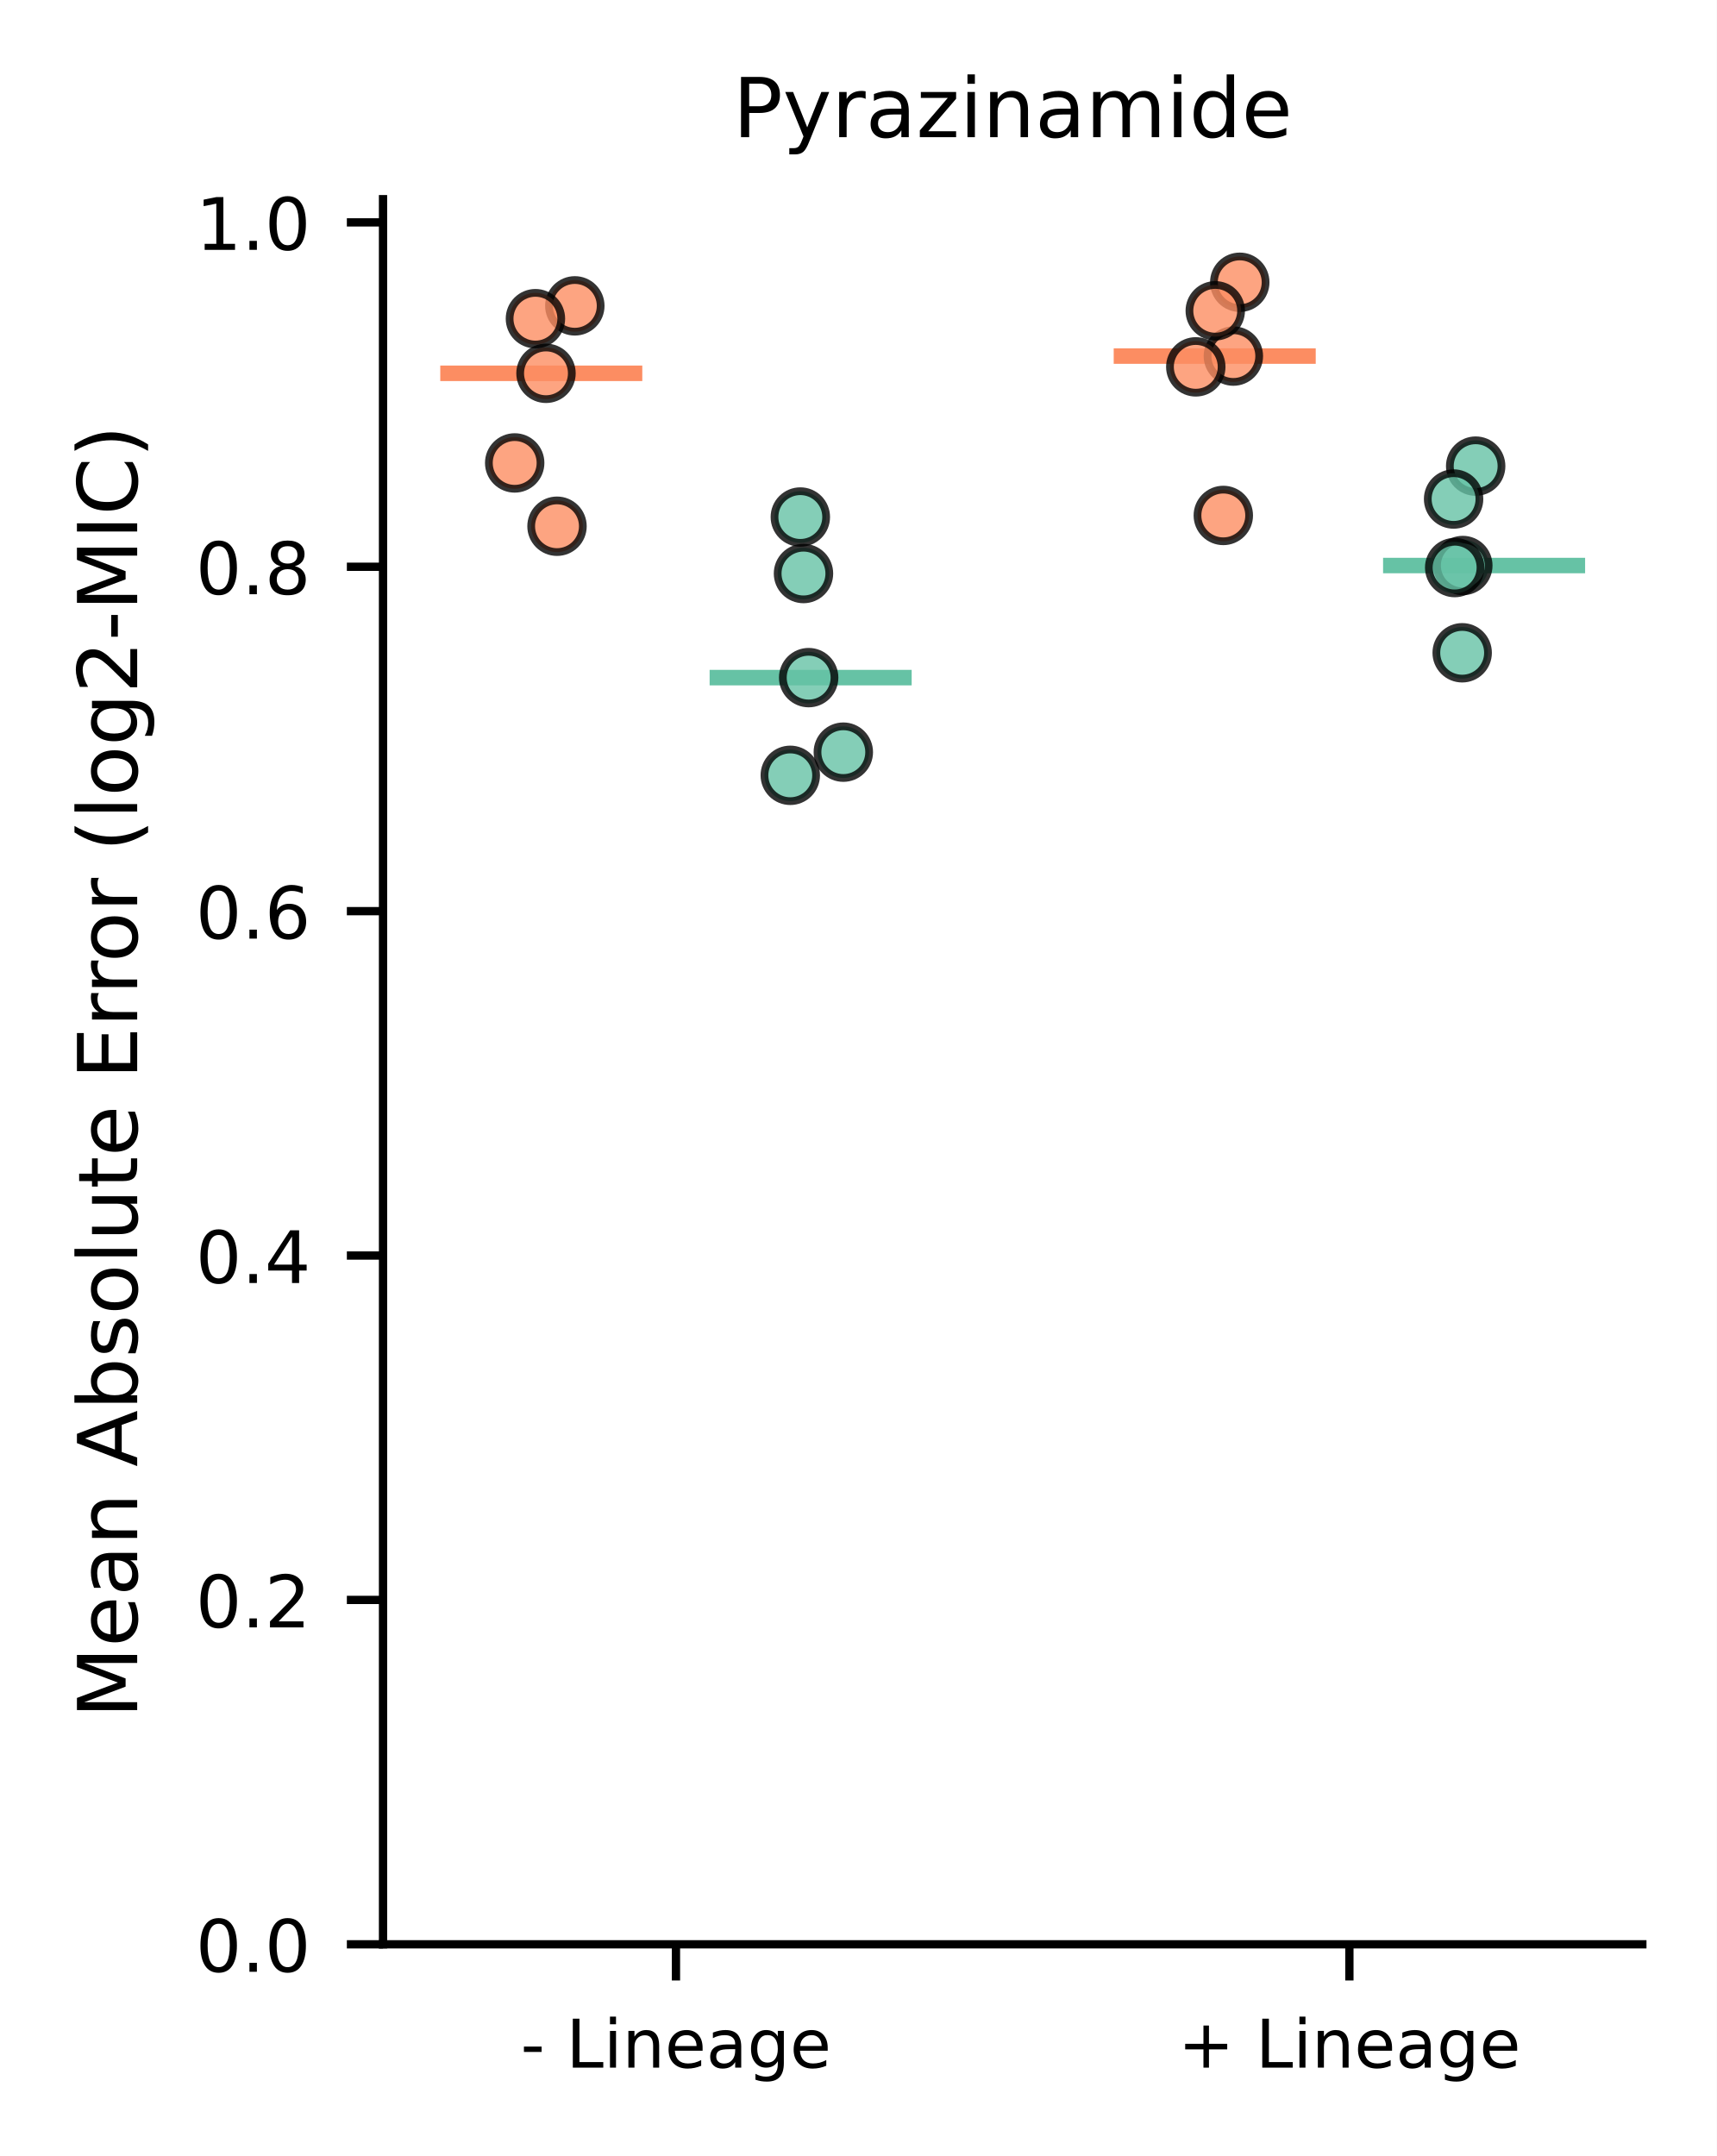
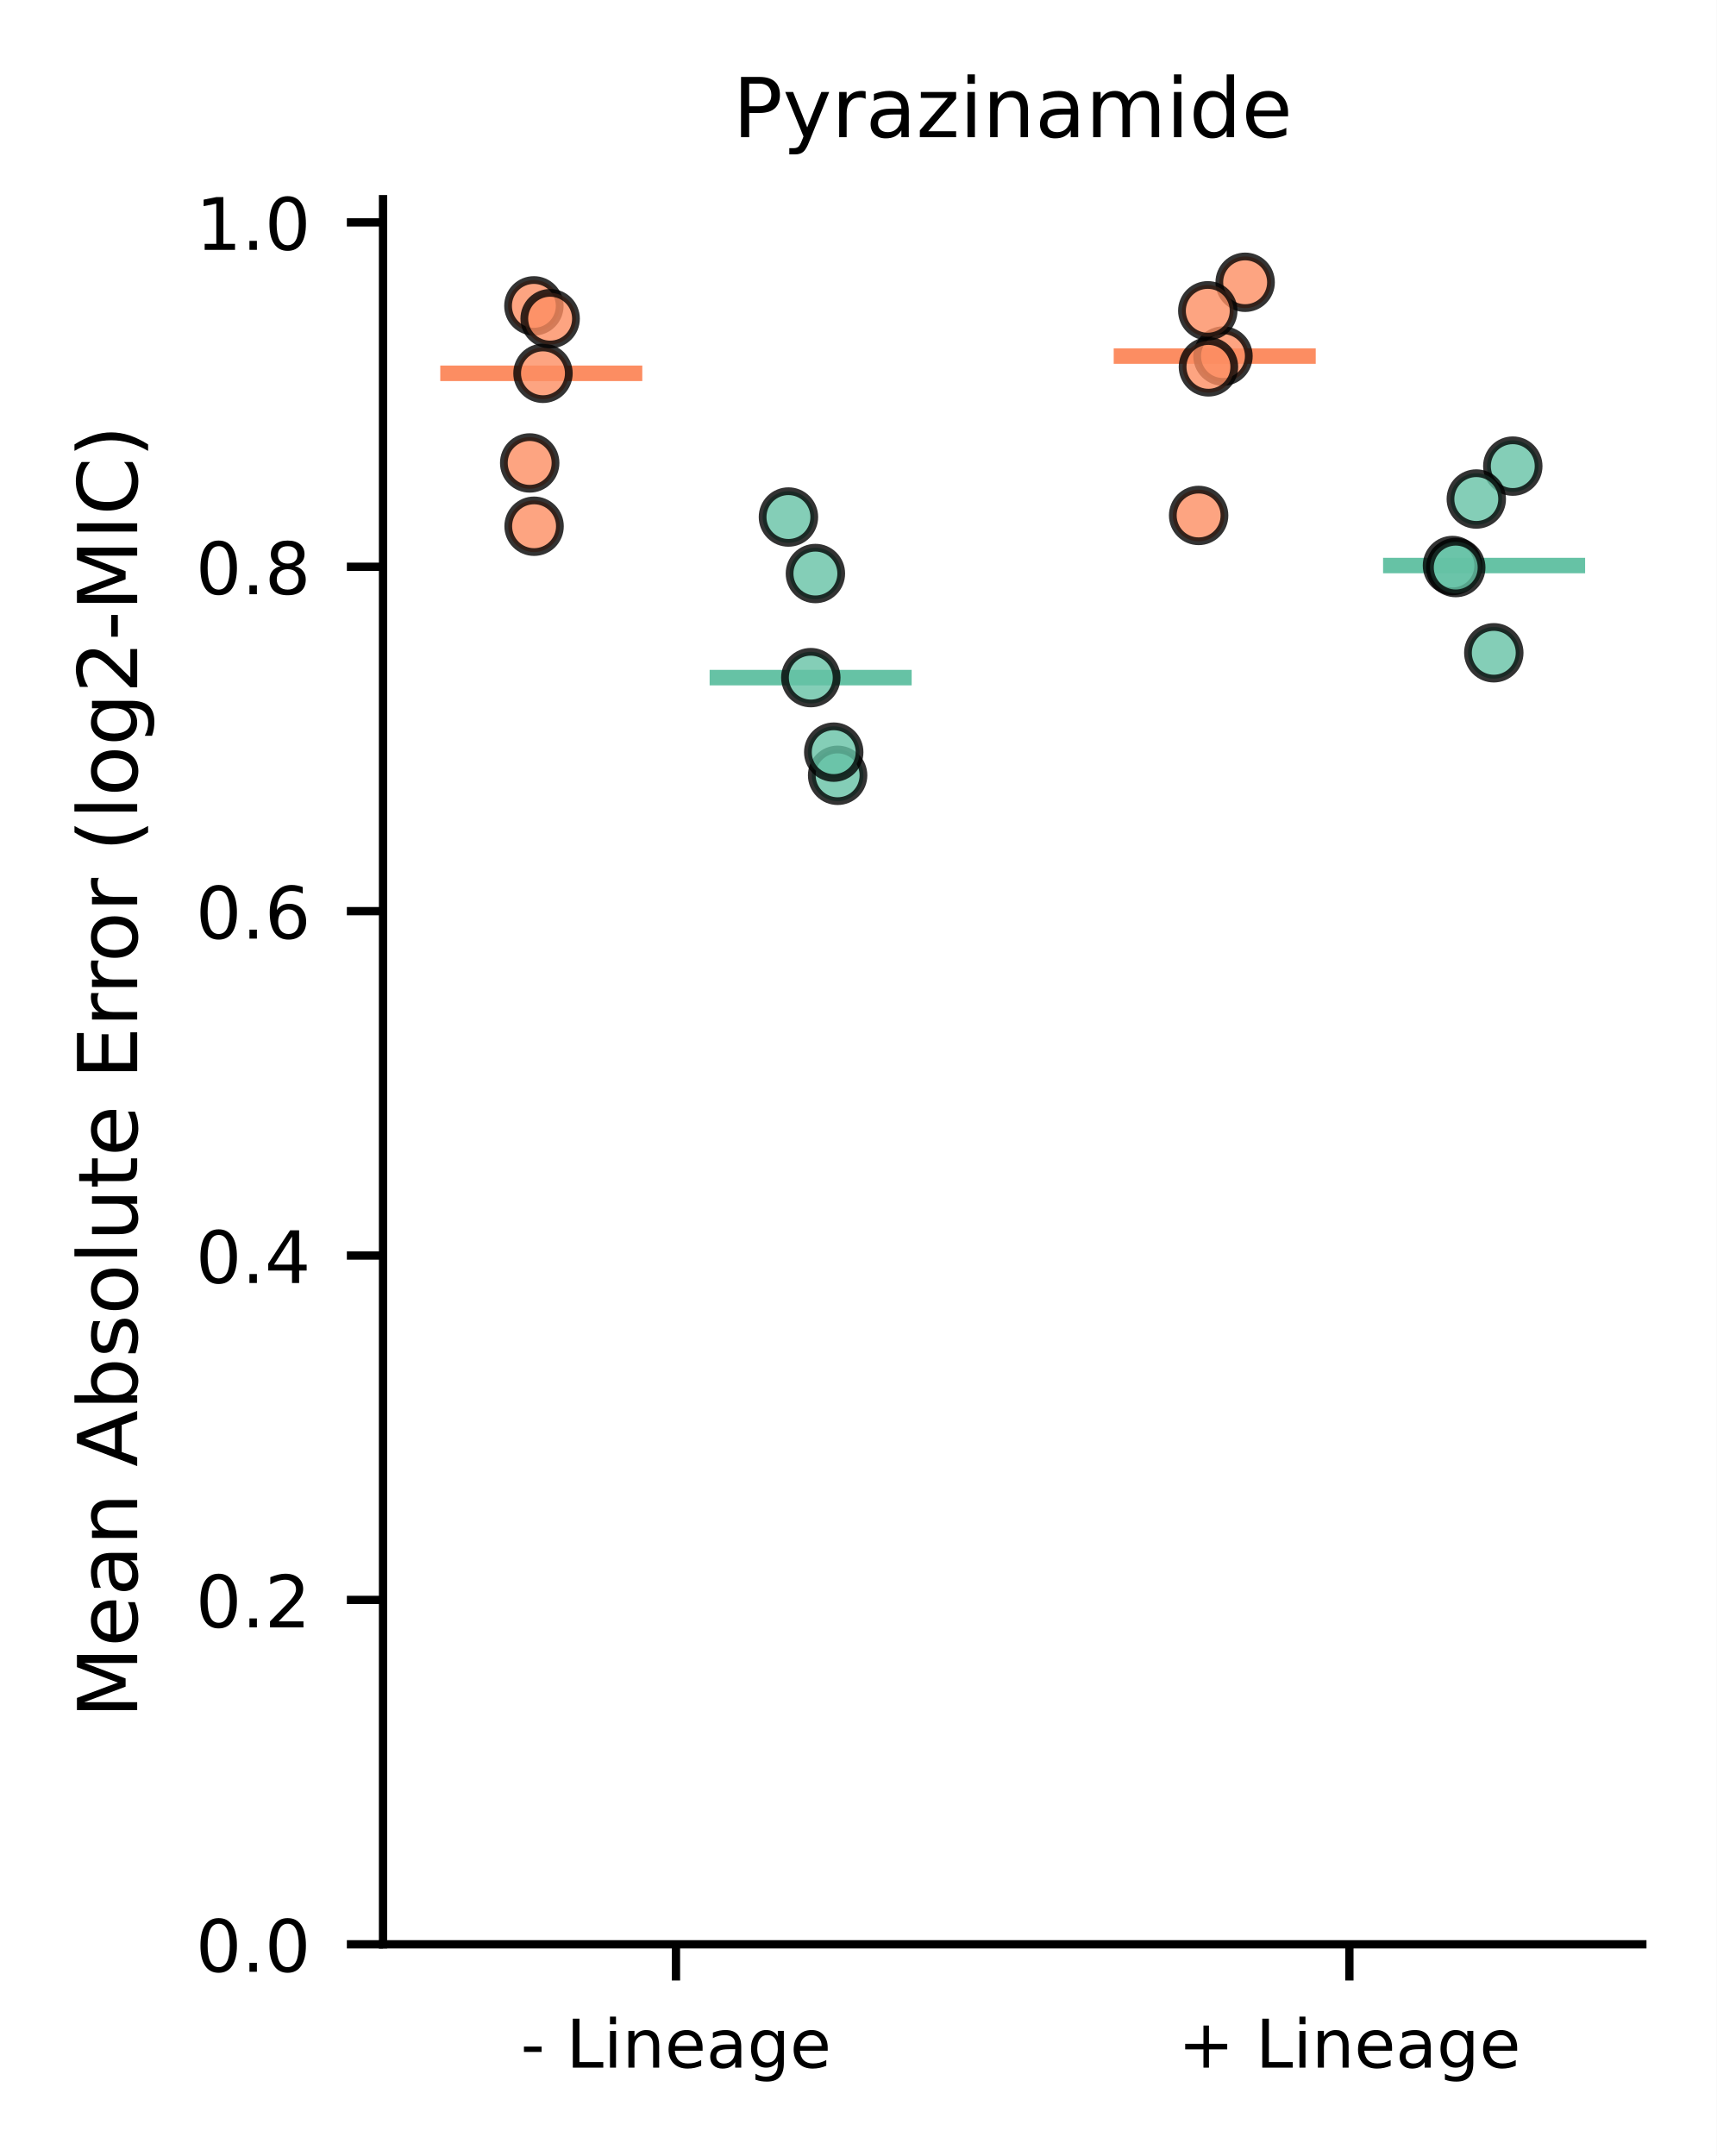
<svg xmlns="http://www.w3.org/2000/svg" xmlns:xlink="http://www.w3.org/1999/xlink" width="166.175pt" height="208.69pt" viewBox="0 0 166.175 208.69" version="1.1">
  <defs>
    <style type="text/css">*{stroke-linejoin: round; stroke-linecap: butt}</style>
  </defs>
  <g id="figure_1">
    <g id="patch_1">
      <path d="M 0 208.69  L 166.175 208.69  L 166.175 0  L 0 0  z " style="fill: #ffffff" />
    </g>
    <g id="axes_1">
      <g id="patch_2">
        <path d="M 37.075 188.199  L 158.975 188.199  L 158.975 19.279  L 37.075 19.279  z " style="fill: #ffffff" />
      </g>
      <g id="LineCollection_1">
-         <path d="M 42.616 36.135  L 62.172 36.135  " clip-path="url(#pa67c5520cb)" style="fill: none; stroke: #fc8d62; stroke-width: 1.5" />
+         <path d="M 42.616 36.135  L 62.172 36.135  " clip-path="url(#p8725108c30)" style="fill: none; stroke: #fc8d62; stroke-width: 1.5" />
      </g>
      <g id="LineCollection_2">
-         <path d="M 68.69 65.591  L 88.247 65.591  " clip-path="url(#pa67c5520cb)" style="fill: none; stroke: #66c2a5; stroke-width: 1.5" />
+         <path d="M 68.69 65.591  L 88.247 65.591  " clip-path="url(#p8725108c30)" style="fill: none; stroke: #66c2a5; stroke-width: 1.5" />
      </g>
      <g id="LineCollection_3">
-         <path d="M 107.803 34.467  L 127.359 34.467  " clip-path="url(#pa67c5520cb)" style="fill: none; stroke: #fc8d62; stroke-width: 1.5" />
+         <path d="M 107.803 34.467  L 127.359 34.467  " clip-path="url(#p8725108c30)" style="fill: none; stroke: #fc8d62; stroke-width: 1.5" />
      </g>
      <g id="LineCollection_4">
-         <path d="M 133.878 54.74  L 153.434 54.74  " clip-path="url(#pa67c5520cb)" style="fill: none; stroke: #66c2a5; stroke-width: 1.5" />
+         <path d="M 133.878 54.74  L 153.434 54.74  " clip-path="url(#p8725108c30)" style="fill: none; stroke: #66c2a5; stroke-width: 1.5" />
      </g>
      <g id="PathCollection_1">
        <defs>
-           <path id="C0_0_5d565f1bbf" d="M 0 2.5  C 0.663 2.5 1.299 2.237 1.768 1.768  C 2.237 1.299 2.5 0.663 2.5 -0  C 2.5 -0.663 2.237 -1.299 1.768 -1.768  C 1.299 -2.237 0.663 -2.5 0 -2.5  C -0.663 -2.5 -1.299 -2.237 -1.768 -1.768  C -2.237 -1.299 -2.5 -0.663 -2.5 0  C -2.5 0.663 -2.237 1.299 -1.768 1.768  C -1.299 2.237 -0.663 2.5 0 2.5  z " />
+           <path id="C0_0_4974989563" d="M 0 2.5  C 0.663 2.5 1.299 2.237 1.768 1.768  C 2.237 1.299 2.5 0.663 2.5 -0  C 2.5 -0.663 2.237 -1.299 1.768 -1.768  C 1.299 -2.237 0.663 -2.5 0 -2.5  C -0.663 -2.5 -1.299 -2.237 -1.768 -1.768  C -2.237 -1.299 -2.5 -0.663 -2.5 0  C -2.5 0.663 -2.237 1.299 -1.768 1.768  C -1.299 2.237 -0.663 2.5 0 2.5  z " />
        </defs>
-         <g clip-path="url(#pa67c5520cb)">
-           <use xlink:href="#C0_0_5d565f1bbf" x="55.642" y="29.606" style="fill: #fc8d62; fill-opacity: 0.8; stroke: #000000; stroke-opacity: 0.8; stroke-width: 0.75" />
-         </g>
-         <g clip-path="url(#pa67c5520cb)">
-           <use xlink:href="#C0_0_5d565f1bbf" x="52.851" y="36.135" style="fill: #fc8d62; fill-opacity: 0.8; stroke: #000000; stroke-opacity: 0.8; stroke-width: 0.75" />
-         </g>
-         <g clip-path="url(#pa67c5520cb)">
-           <use xlink:href="#C0_0_5d565f1bbf" x="53.917" y="50.937" style="fill: #fc8d62; fill-opacity: 0.8; stroke: #000000; stroke-opacity: 0.8; stroke-width: 0.75" />
-         </g>
-         <g clip-path="url(#pa67c5520cb)">
-           <use xlink:href="#C0_0_5d565f1bbf" x="49.821" y="44.81" style="fill: #fc8d62; fill-opacity: 0.8; stroke: #000000; stroke-opacity: 0.8; stroke-width: 0.75" />
-         </g>
-         <g clip-path="url(#pa67c5520cb)">
-           <use xlink:href="#C0_0_5d565f1bbf" x="51.828" y="30.847" style="fill: #fc8d62; fill-opacity: 0.8; stroke: #000000; stroke-opacity: 0.8; stroke-width: 0.75" />
+         <g clip-path="url(#p8725108c30)">
+           <use xlink:href="#C0_0_4974989563" x="51.679" y="29.606" style="fill: #fc8d62; fill-opacity: 0.8; stroke: #000000; stroke-opacity: 0.8; stroke-width: 0.75" />
+         </g>
+         <g clip-path="url(#p8725108c30)">
+           <use xlink:href="#C0_0_4974989563" x="52.56" y="36.135" style="fill: #fc8d62; fill-opacity: 0.8; stroke: #000000; stroke-opacity: 0.8; stroke-width: 0.75" />
+         </g>
+         <g clip-path="url(#p8725108c30)">
+           <use xlink:href="#C0_0_4974989563" x="51.698" y="50.937" style="fill: #fc8d62; fill-opacity: 0.8; stroke: #000000; stroke-opacity: 0.8; stroke-width: 0.75" />
+         </g>
+         <g clip-path="url(#p8725108c30)">
+           <use xlink:href="#C0_0_4974989563" x="51.273" y="44.81" style="fill: #fc8d62; fill-opacity: 0.8; stroke: #000000; stroke-opacity: 0.8; stroke-width: 0.75" />
+         </g>
+         <g clip-path="url(#p8725108c30)">
+           <use xlink:href="#C0_0_4974989563" x="53.252" y="30.847" style="fill: #fc8d62; fill-opacity: 0.8; stroke: #000000; stroke-opacity: 0.8; stroke-width: 0.75" />
        </g>
      </g>
      <g id="PathCollection_2">
        <defs>
-           <path id="C1_0_e144a9b8c8" d="M 0 2.5  C 0.663 2.5 1.299 2.237 1.768 1.768  C 2.237 1.299 2.5 0.663 2.5 -0  C 2.5 -0.663 2.237 -1.299 1.768 -1.768  C 1.299 -2.237 0.663 -2.5 0 -2.5  C -0.663 -2.5 -1.299 -2.237 -1.768 -1.768  C -2.237 -1.299 -2.5 -0.663 -2.5 0  C -2.5 0.663 -2.237 1.299 -1.768 1.768  C -1.299 2.237 -0.663 2.5 0 2.5  z " />
+           <path id="C1_0_3d435b2d14" d="M 0 2.5  C 0.663 2.5 1.299 2.237 1.768 1.768  C 2.237 1.299 2.5 0.663 2.5 -0  C 2.5 -0.663 2.237 -1.299 1.768 -1.768  C 1.299 -2.237 0.663 -2.5 0 -2.5  C -0.663 -2.5 -1.299 -2.237 -1.768 -1.768  C -2.237 -1.299 -2.5 -0.663 -2.5 0  C -2.5 0.663 -2.237 1.299 -1.768 1.768  C -1.299 2.237 -0.663 2.5 0 2.5  z " />
        </defs>
-         <g clip-path="url(#pa67c5520cb)">
-           <use xlink:href="#C1_0_e144a9b8c8" x="78.276" y="65.591" style="fill: #66c2a5; fill-opacity: 0.8; stroke: #000000; stroke-opacity: 0.8; stroke-width: 0.75" />
-         </g>
-         <g clip-path="url(#pa67c5520cb)">
-           <use xlink:href="#C1_0_e144a9b8c8" x="77.775" y="55.515" style="fill: #66c2a5; fill-opacity: 0.8; stroke: #000000; stroke-opacity: 0.8; stroke-width: 0.75" />
-         </g>
-         <g clip-path="url(#pa67c5520cb)">
-           <use xlink:href="#C1_0_e144a9b8c8" x="77.47" y="50.046" style="fill: #66c2a5; fill-opacity: 0.8; stroke: #000000; stroke-opacity: 0.8; stroke-width: 0.75" />
-         </g>
-         <g clip-path="url(#pa67c5520cb)">
-           <use xlink:href="#C1_0_e144a9b8c8" x="76.497" y="75.047" style="fill: #66c2a5; fill-opacity: 0.8; stroke: #000000; stroke-opacity: 0.8; stroke-width: 0.75" />
-         </g>
-         <g clip-path="url(#pa67c5520cb)">
-           <use xlink:href="#C1_0_e144a9b8c8" x="81.631" y="72.805" style="fill: #66c2a5; fill-opacity: 0.8; stroke: #000000; stroke-opacity: 0.8; stroke-width: 0.75" />
+         <g clip-path="url(#p8725108c30)">
+           <use xlink:href="#C1_0_3d435b2d14" x="78.484" y="65.591" style="fill: #66c2a5; fill-opacity: 0.8; stroke: #000000; stroke-opacity: 0.8; stroke-width: 0.75" />
+         </g>
+         <g clip-path="url(#p8725108c30)">
+           <use xlink:href="#C1_0_3d435b2d14" x="78.929" y="55.515" style="fill: #66c2a5; fill-opacity: 0.8; stroke: #000000; stroke-opacity: 0.8; stroke-width: 0.75" />
+         </g>
+         <g clip-path="url(#p8725108c30)">
+           <use xlink:href="#C1_0_3d435b2d14" x="76.319" y="50.046" style="fill: #66c2a5; fill-opacity: 0.8; stroke: #000000; stroke-opacity: 0.8; stroke-width: 0.75" />
+         </g>
+         <g clip-path="url(#p8725108c30)">
+           <use xlink:href="#C1_0_3d435b2d14" x="81.08" y="75.047" style="fill: #66c2a5; fill-opacity: 0.8; stroke: #000000; stroke-opacity: 0.8; stroke-width: 0.75" />
+         </g>
+         <g clip-path="url(#p8725108c30)">
+           <use xlink:href="#C1_0_3d435b2d14" x="80.703" y="72.805" style="fill: #66c2a5; fill-opacity: 0.8; stroke: #000000; stroke-opacity: 0.8; stroke-width: 0.75" />
        </g>
      </g>
      <g id="PathCollection_3">
        <defs>
-           <path id="C2_0_a495aa34f2" d="M 0 2.5  C 0.663 2.5 1.299 2.237 1.768 1.768  C 2.237 1.299 2.5 0.663 2.5 -0  C 2.5 -0.663 2.237 -1.299 1.768 -1.768  C 1.299 -2.237 0.663 -2.5 0 -2.5  C -0.663 -2.5 -1.299 -2.237 -1.768 -1.768  C -2.237 -1.299 -2.5 -0.663 -2.5 0  C -2.5 0.663 -2.237 1.299 -1.768 1.768  C -1.299 2.237 -0.663 2.5 0 2.5  z " />
+           <path id="C2_0_0cd2fab6e6" d="M 0 2.5  C 0.663 2.5 1.299 2.237 1.768 1.768  C 2.237 1.299 2.5 0.663 2.5 -0  C 2.5 -0.663 2.237 -1.299 1.768 -1.768  C 1.299 -2.237 0.663 -2.5 0 -2.5  C -0.663 -2.5 -1.299 -2.237 -1.768 -1.768  C -2.237 -1.299 -2.5 -0.663 -2.5 0  C -2.5 0.663 -2.237 1.299 -1.768 1.768  C -1.299 2.237 -0.663 2.5 0 2.5  z " />
        </defs>
-         <g clip-path="url(#pa67c5520cb)">
-           <use xlink:href="#C2_0_a495aa34f2" x="120.006" y="27.323" style="fill: #fc8d62; fill-opacity: 0.8; stroke: #000000; stroke-opacity: 0.8; stroke-width: 0.75" />
-         </g>
-         <g clip-path="url(#pa67c5520cb)">
-           <use xlink:href="#C2_0_a495aa34f2" x="119.387" y="34.467" style="fill: #fc8d62; fill-opacity: 0.8; stroke: #000000; stroke-opacity: 0.8; stroke-width: 0.75" />
-         </g>
-         <g clip-path="url(#pa67c5520cb)">
-           <use xlink:href="#C2_0_a495aa34f2" x="118.413" y="49.893" style="fill: #fc8d62; fill-opacity: 0.8; stroke: #000000; stroke-opacity: 0.8; stroke-width: 0.75" />
-         </g>
-         <g clip-path="url(#pa67c5520cb)">
-           <use xlink:href="#C2_0_a495aa34f2" x="115.749" y="35.51" style="fill: #fc8d62; fill-opacity: 0.8; stroke: #000000; stroke-opacity: 0.8; stroke-width: 0.75" />
-         </g>
-         <g clip-path="url(#pa67c5520cb)">
-           <use xlink:href="#C2_0_a495aa34f2" x="117.634" y="30.083" style="fill: #fc8d62; fill-opacity: 0.8; stroke: #000000; stroke-opacity: 0.8; stroke-width: 0.75" />
+         <g clip-path="url(#p8725108c30)">
+           <use xlink:href="#C2_0_0cd2fab6e6" x="120.527" y="27.323" style="fill: #fc8d62; fill-opacity: 0.8; stroke: #000000; stroke-opacity: 0.8; stroke-width: 0.75" />
+         </g>
+         <g clip-path="url(#p8725108c30)">
+           <use xlink:href="#C2_0_0cd2fab6e6" x="118.382" y="34.467" style="fill: #fc8d62; fill-opacity: 0.8; stroke: #000000; stroke-opacity: 0.8; stroke-width: 0.75" />
+         </g>
+         <g clip-path="url(#p8725108c30)">
+           <use xlink:href="#C2_0_0cd2fab6e6" x="116.024" y="49.893" style="fill: #fc8d62; fill-opacity: 0.8; stroke: #000000; stroke-opacity: 0.8; stroke-width: 0.75" />
+         </g>
+         <g clip-path="url(#p8725108c30)">
+           <use xlink:href="#C2_0_0cd2fab6e6" x="116.973" y="35.51" style="fill: #fc8d62; fill-opacity: 0.8; stroke: #000000; stroke-opacity: 0.8; stroke-width: 0.75" />
+         </g>
+         <g clip-path="url(#p8725108c30)">
+           <use xlink:href="#C2_0_0cd2fab6e6" x="116.91" y="30.083" style="fill: #fc8d62; fill-opacity: 0.8; stroke: #000000; stroke-opacity: 0.8; stroke-width: 0.75" />
        </g>
      </g>
      <g id="PathCollection_4">
        <defs>
-           <path id="C3_0_0b7f0e4b4e" d="M 0 2.5  C 0.663 2.5 1.299 2.237 1.768 1.768  C 2.237 1.299 2.5 0.663 2.5 -0  C 2.5 -0.663 2.237 -1.299 1.768 -1.768  C 1.299 -2.237 0.663 -2.5 0 -2.5  C -0.663 -2.5 -1.299 -2.237 -1.768 -1.768  C -2.237 -1.299 -2.5 -0.663 -2.5 0  C -2.5 0.663 -2.237 1.299 -1.768 1.768  C -1.299 2.237 -0.663 2.5 0 2.5  z " />
+           <path id="C3_0_17f9fd7397" d="M 0 2.5  C 0.663 2.5 1.299 2.237 1.768 1.768  C 2.237 1.299 2.5 0.663 2.5 -0  C 2.5 -0.663 2.237 -1.299 1.768 -1.768  C 1.299 -2.237 0.663 -2.5 0 -2.5  C -0.663 -2.5 -1.299 -2.237 -1.768 -1.768  C -2.237 -1.299 -2.5 -0.663 -2.5 0  C -2.5 0.663 -2.237 1.299 -1.768 1.768  C -1.299 2.237 -0.663 2.5 0 2.5  z " />
        </defs>
-         <g clip-path="url(#pa67c5520cb)">
-           <use xlink:href="#C3_0_0b7f0e4b4e" x="141.535" y="63.186" style="fill: #66c2a5; fill-opacity: 0.8; stroke: #000000; stroke-opacity: 0.8; stroke-width: 0.75" />
-         </g>
-         <g clip-path="url(#pa67c5520cb)">
-           <use xlink:href="#C3_0_0b7f0e4b4e" x="141.597" y="54.74" style="fill: #66c2a5; fill-opacity: 0.8; stroke: #000000; stroke-opacity: 0.8; stroke-width: 0.75" />
-         </g>
-         <g clip-path="url(#pa67c5520cb)">
-           <use xlink:href="#C3_0_0b7f0e4b4e" x="142.841" y="45.119" style="fill: #66c2a5; fill-opacity: 0.8; stroke: #000000; stroke-opacity: 0.8; stroke-width: 0.75" />
-         </g>
-         <g clip-path="url(#pa67c5520cb)">
-           <use xlink:href="#C3_0_0b7f0e4b4e" x="140.704" y="48.303" style="fill: #66c2a5; fill-opacity: 0.8; stroke: #000000; stroke-opacity: 0.8; stroke-width: 0.75" />
-         </g>
-         <g clip-path="url(#pa67c5520cb)">
-           <use xlink:href="#C3_0_0b7f0e4b4e" x="140.809" y="54.937" style="fill: #66c2a5; fill-opacity: 0.8; stroke: #000000; stroke-opacity: 0.8; stroke-width: 0.75" />
+         <g clip-path="url(#p8725108c30)">
+           <use xlink:href="#C3_0_17f9fd7397" x="144.595" y="63.186" style="fill: #66c2a5; fill-opacity: 0.8; stroke: #000000; stroke-opacity: 0.8; stroke-width: 0.75" />
+         </g>
+         <g clip-path="url(#p8725108c30)">
+           <use xlink:href="#C3_0_17f9fd7397" x="140.594" y="54.74" style="fill: #66c2a5; fill-opacity: 0.8; stroke: #000000; stroke-opacity: 0.8; stroke-width: 0.75" />
+         </g>
+         <g clip-path="url(#p8725108c30)">
+           <use xlink:href="#C3_0_17f9fd7397" x="146.434" y="45.119" style="fill: #66c2a5; fill-opacity: 0.8; stroke: #000000; stroke-opacity: 0.8; stroke-width: 0.75" />
+         </g>
+         <g clip-path="url(#p8725108c30)">
+           <use xlink:href="#C3_0_17f9fd7397" x="142.901" y="48.303" style="fill: #66c2a5; fill-opacity: 0.8; stroke: #000000; stroke-opacity: 0.8; stroke-width: 0.75" />
+         </g>
+         <g clip-path="url(#p8725108c30)">
+           <use xlink:href="#C3_0_17f9fd7397" x="140.912" y="54.937" style="fill: #66c2a5; fill-opacity: 0.8; stroke: #000000; stroke-opacity: 0.8; stroke-width: 0.75" />
        </g>
      </g>
      <g id="line2d_1" />
      <g id="line2d_2" />
      <g id="matplotlib.axis_1">
        <g id="xtick_1">
          <g id="line2d_3">
            <defs>
-               <path id="m9745629356" d="M 0 0  L 0 3.5  " style="stroke: #000000; stroke-width: 0.8" />
+               <path id="m8ce72faabc" d="M 0 0  L 0 3.5  " style="stroke: #000000; stroke-width: 0.8" />
            </defs>
            <g>
-               <use xlink:href="#m9745629356" x="65.431" y="188.199" style="stroke: #000000; stroke-width: 0.8" />
+               <use xlink:href="#m8ce72faabc" x="65.431" y="188.199" style="stroke: #000000; stroke-width: 0.8" />
            </g>
          </g>
          <g id="text_1">
            <g transform="translate(50.39782 200.1377) scale(0.065 -0.065)">
              <defs>
                <path id="DejaVuSans-2d" d="M 313 2009  L 1997 2009  L 1997 1497  L 313 1497  L 313 2009  z " transform="scale(0.015625)" />
                <path id="DejaVuSans-20" transform="scale(0.015625)" />
                <path id="DejaVuSans-4c" d="M 628 4666  L 1259 4666  L 1259 531  L 3531 531  L 3531 0  L 628 0  L 628 4666  z " transform="scale(0.015625)" />
                <path id="DejaVuSans-69" d="M 603 3500  L 1178 3500  L 1178 0  L 603 0  L 603 3500  z M 603 4863  L 1178 4863  L 1178 4134  L 603 4134  L 603 4863  z " transform="scale(0.015625)" />
                <path id="DejaVuSans-6e" d="M 3513 2113  L 3513 0  L 2938 0  L 2938 2094  Q 2938 2591 2744 2837  Q 2550 3084 2163 3084  Q 1697 3084 1428 2787  Q 1159 2491 1159 1978  L 1159 0  L 581 0  L 581 3500  L 1159 3500  L 1159 2956  Q 1366 3272 1645 3428  Q 1925 3584 2291 3584  Q 2894 3584 3203 3211  Q 3513 2838 3513 2113  z " transform="scale(0.015625)" />
                <path id="DejaVuSans-65" d="M 3597 1894  L 3597 1613  L 953 1613  Q 991 1019 1311 708  Q 1631 397 2203 397  Q 2534 397 2845 478  Q 3156 559 3463 722  L 3463 178  Q 3153 47 2828 -22  Q 2503 -91 2169 -91  Q 1331 -91 842 396  Q 353 884 353 1716  Q 353 2575 817 3079  Q 1281 3584 2069 3584  Q 2775 3584 3186 3129  Q 3597 2675 3597 1894  z M 3022 2063  Q 3016 2534 2758 2815  Q 2500 3097 2075 3097  Q 1594 3097 1305 2825  Q 1016 2553 972 2059  L 3022 2063  z " transform="scale(0.015625)" />
                <path id="DejaVuSans-61" d="M 2194 1759  Q 1497 1759 1228 1600  Q 959 1441 959 1056  Q 959 750 1161 570  Q 1363 391 1709 391  Q 2188 391 2477 730  Q 2766 1069 2766 1631  L 2766 1759  L 2194 1759  z M 3341 1997  L 3341 0  L 2766 0  L 2766 531  Q 2569 213 2275 61  Q 1981 -91 1556 -91  Q 1019 -91 701 211  Q 384 513 384 1019  Q 384 1609 779 1909  Q 1175 2209 1959 2209  L 2766 2209  L 2766 2266  Q 2766 2663 2505 2880  Q 2244 3097 1772 3097  Q 1472 3097 1187 3025  Q 903 2953 641 2809  L 641 3341  Q 956 3463 1253 3523  Q 1550 3584 1831 3584  Q 2591 3584 2966 3190  Q 3341 2797 3341 1997  z " transform="scale(0.015625)" />
                <path id="DejaVuSans-67" d="M 2906 1791  Q 2906 2416 2648 2759  Q 2391 3103 1925 3103  Q 1463 3103 1205 2759  Q 947 2416 947 1791  Q 947 1169 1205 825  Q 1463 481 1925 481  Q 2391 481 2648 825  Q 2906 1169 2906 1791  z M 3481 434  Q 3481 -459 3084 -895  Q 2688 -1331 1869 -1331  Q 1566 -1331 1297 -1286  Q 1028 -1241 775 -1147  L 775 -588  Q 1028 -725 1275 -790  Q 1522 -856 1778 -856  Q 2344 -856 2625 -561  Q 2906 -266 2906 331  L 2906 616  Q 2728 306 2450 153  Q 2172 0 1784 0  Q 1141 0 747 490  Q 353 981 353 1791  Q 353 2603 747 3093  Q 1141 3584 1784 3584  Q 2172 3584 2450 3431  Q 2728 3278 2906 2969  L 2906 3500  L 3481 3500  L 3481 434  z " transform="scale(0.015625)" />
              </defs>
              <use xlink:href="#DejaVuSans-2d" />
              <use xlink:href="#DejaVuSans-20" x="36.084" />
              <use xlink:href="#DejaVuSans-4c" x="67.871" />
              <use xlink:href="#DejaVuSans-69" x="123.584" />
              <use xlink:href="#DejaVuSans-6e" x="151.367" />
              <use xlink:href="#DejaVuSans-65" x="214.746" />
              <use xlink:href="#DejaVuSans-61" x="276.27" />
              <use xlink:href="#DejaVuSans-67" x="337.549" />
              <use xlink:href="#DejaVuSans-65" x="401.025" />
            </g>
          </g>
        </g>
        <g id="xtick_2">
          <g id="line2d_4">
            <g>
-               <use xlink:href="#m9745629356" x="130.618" y="188.199" style="stroke: #000000; stroke-width: 0.8" />
+               <use xlink:href="#m8ce72faabc" x="130.618" y="188.199" style="stroke: #000000; stroke-width: 0.8" />
            </g>
          </g>
          <g id="text_2">
            <g transform="translate(114.0341 200.1377) scale(0.065 -0.065)">
              <defs>
                <path id="DejaVuSans-2b" d="M 2944 4013  L 2944 2272  L 4684 2272  L 4684 1741  L 2944 1741  L 2944 0  L 2419 0  L 2419 1741  L 678 1741  L 678 2272  L 2419 2272  L 2419 4013  L 2944 4013  z " transform="scale(0.015625)" />
              </defs>
              <use xlink:href="#DejaVuSans-2b" />
              <use xlink:href="#DejaVuSans-20" x="83.789" />
              <use xlink:href="#DejaVuSans-4c" x="115.576" />
              <use xlink:href="#DejaVuSans-69" x="171.289" />
              <use xlink:href="#DejaVuSans-6e" x="199.072" />
              <use xlink:href="#DejaVuSans-65" x="262.451" />
              <use xlink:href="#DejaVuSans-61" x="323.975" />
              <use xlink:href="#DejaVuSans-67" x="385.254" />
              <use xlink:href="#DejaVuSans-65" x="448.73" />
            </g>
          </g>
        </g>
      </g>
      <g id="matplotlib.axis_2">
        <g id="ytick_1">
          <g id="line2d_5">
            <defs>
-               <path id="mc713bf25de" d="M 0 0  L -3.5 0  " style="stroke: #000000; stroke-width: 0.8" />
+               <path id="m8eff29075a" d="M 0 0  L -3.5 0  " style="stroke: #000000; stroke-width: 0.8" />
            </defs>
            <g>
-               <use xlink:href="#mc713bf25de" x="37.075" y="188.199" style="stroke: #000000; stroke-width: 0.8" />
+               <use xlink:href="#m8eff29075a" x="37.075" y="188.199" style="stroke: #000000; stroke-width: 0.8" />
            </g>
          </g>
          <g id="text_3">
            <g transform="translate(18.9425 190.8582) scale(0.07 -0.07)">
              <defs>
                <path id="DejaVuSans-30" d="M 2034 4250  Q 1547 4250 1301 3770  Q 1056 3291 1056 2328  Q 1056 1369 1301 889  Q 1547 409 2034 409  Q 2525 409 2770 889  Q 3016 1369 3016 2328  Q 3016 3291 2770 3770  Q 2525 4250 2034 4250  z M 2034 4750  Q 2819 4750 3233 4129  Q 3647 3509 3647 2328  Q 3647 1150 3233 529  Q 2819 -91 2034 -91  Q 1250 -91 836 529  Q 422 1150 422 2328  Q 422 3509 836 4129  Q 1250 4750 2034 4750  z " transform="scale(0.015625)" />
                <path id="DejaVuSans-2e" d="M 684 794  L 1344 794  L 1344 0  L 684 0  L 684 794  z " transform="scale(0.015625)" />
              </defs>
              <use xlink:href="#DejaVuSans-30" />
              <use xlink:href="#DejaVuSans-2e" x="63.623" />
              <use xlink:href="#DejaVuSans-30" x="95.41" />
            </g>
          </g>
        </g>
        <g id="ytick_2">
          <g id="line2d_6">
            <g>
-               <use xlink:href="#mc713bf25de" x="37.075" y="154.864" style="stroke: #000000; stroke-width: 0.8" />
+               <use xlink:href="#m8eff29075a" x="37.075" y="154.864" style="stroke: #000000; stroke-width: 0.8" />
            </g>
          </g>
          <g id="text_4">
            <g transform="translate(18.9425 157.5232) scale(0.07 -0.07)">
              <defs>
                <path id="DejaVuSans-32" d="M 1228 531  L 3431 531  L 3431 0  L 469 0  L 469 531  Q 828 903 1448 1529  Q 2069 2156 2228 2338  Q 2531 2678 2651 2914  Q 2772 3150 2772 3378  Q 2772 3750 2511 3984  Q 2250 4219 1831 4219  Q 1534 4219 1204 4116  Q 875 4013 500 3803  L 500 4441  Q 881 4594 1212 4672  Q 1544 4750 1819 4750  Q 2544 4750 2975 4387  Q 3406 4025 3406 3419  Q 3406 3131 3298 2873  Q 3191 2616 2906 2266  Q 2828 2175 2409 1742  Q 1991 1309 1228 531  z " transform="scale(0.015625)" />
              </defs>
              <use xlink:href="#DejaVuSans-30" />
              <use xlink:href="#DejaVuSans-2e" x="63.623" />
              <use xlink:href="#DejaVuSans-32" x="95.41" />
            </g>
          </g>
        </g>
        <g id="ytick_3">
          <g id="line2d_7">
            <g>
-               <use xlink:href="#mc713bf25de" x="37.075" y="121.529" style="stroke: #000000; stroke-width: 0.8" />
+               <use xlink:href="#m8eff29075a" x="37.075" y="121.529" style="stroke: #000000; stroke-width: 0.8" />
            </g>
          </g>
          <g id="text_5">
            <g transform="translate(18.9425 124.1882) scale(0.07 -0.07)">
              <defs>
                <path id="DejaVuSans-34" d="M 2419 4116  L 825 1625  L 2419 1625  L 2419 4116  z M 2253 4666  L 3047 4666  L 3047 1625  L 3713 1625  L 3713 1100  L 3047 1100  L 3047 0  L 2419 0  L 2419 1100  L 313 1100  L 313 1709  L 2253 4666  z " transform="scale(0.015625)" />
              </defs>
              <use xlink:href="#DejaVuSans-30" />
              <use xlink:href="#DejaVuSans-2e" x="63.623" />
              <use xlink:href="#DejaVuSans-34" x="95.41" />
            </g>
          </g>
        </g>
        <g id="ytick_4">
          <g id="line2d_8">
            <g>
-               <use xlink:href="#mc713bf25de" x="37.075" y="88.194" style="stroke: #000000; stroke-width: 0.8" />
+               <use xlink:href="#m8eff29075a" x="37.075" y="88.194" style="stroke: #000000; stroke-width: 0.8" />
            </g>
          </g>
          <g id="text_6">
            <g transform="translate(18.9425 90.85315) scale(0.07 -0.07)">
              <defs>
                <path id="DejaVuSans-36" d="M 2113 2584  Q 1688 2584 1439 2293  Q 1191 2003 1191 1497  Q 1191 994 1439 701  Q 1688 409 2113 409  Q 2538 409 2786 701  Q 3034 994 3034 1497  Q 3034 2003 2786 2293  Q 2538 2584 2113 2584  z M 3366 4563  L 3366 3988  Q 3128 4100 2886 4159  Q 2644 4219 2406 4219  Q 1781 4219 1451 3797  Q 1122 3375 1075 2522  Q 1259 2794 1537 2939  Q 1816 3084 2150 3084  Q 2853 3084 3261 2657  Q 3669 2231 3669 1497  Q 3669 778 3244 343  Q 2819 -91 2113 -91  Q 1303 -91 875 529  Q 447 1150 447 2328  Q 447 3434 972 4092  Q 1497 4750 2381 4750  Q 2619 4750 2861 4703  Q 3103 4656 3366 4563  z " transform="scale(0.015625)" />
              </defs>
              <use xlink:href="#DejaVuSans-30" />
              <use xlink:href="#DejaVuSans-2e" x="63.623" />
              <use xlink:href="#DejaVuSans-36" x="95.41" />
            </g>
          </g>
        </g>
        <g id="ytick_5">
          <g id="line2d_9">
            <g>
-               <use xlink:href="#mc713bf25de" x="37.075" y="54.859" style="stroke: #000000; stroke-width: 0.8" />
+               <use xlink:href="#m8eff29075a" x="37.075" y="54.859" style="stroke: #000000; stroke-width: 0.8" />
            </g>
          </g>
          <g id="text_7">
            <g transform="translate(18.9425 57.51813) scale(0.07 -0.07)">
              <defs>
                <path id="DejaVuSans-38" d="M 2034 2216  Q 1584 2216 1326 1975  Q 1069 1734 1069 1313  Q 1069 891 1326 650  Q 1584 409 2034 409  Q 2484 409 2743 651  Q 3003 894 3003 1313  Q 3003 1734 2745 1975  Q 2488 2216 2034 2216  z M 1403 2484  Q 997 2584 770 2862  Q 544 3141 544 3541  Q 544 4100 942 4425  Q 1341 4750 2034 4750  Q 2731 4750 3128 4425  Q 3525 4100 3525 3541  Q 3525 3141 3298 2862  Q 3072 2584 2669 2484  Q 3125 2378 3379 2068  Q 3634 1759 3634 1313  Q 3634 634 3220 271  Q 2806 -91 2034 -91  Q 1263 -91 848 271  Q 434 634 434 1313  Q 434 1759 690 2068  Q 947 2378 1403 2484  z M 1172 3481  Q 1172 3119 1398 2916  Q 1625 2713 2034 2713  Q 2441 2713 2670 2916  Q 2900 3119 2900 3481  Q 2900 3844 2670 4047  Q 2441 4250 2034 4250  Q 1625 4250 1398 4047  Q 1172 3844 1172 3481  z " transform="scale(0.015625)" />
              </defs>
              <use xlink:href="#DejaVuSans-30" />
              <use xlink:href="#DejaVuSans-2e" x="63.623" />
              <use xlink:href="#DejaVuSans-38" x="95.41" />
            </g>
          </g>
        </g>
        <g id="ytick_6">
          <g id="line2d_10">
            <g>
-               <use xlink:href="#mc713bf25de" x="37.075" y="21.524" style="stroke: #000000; stroke-width: 0.8" />
+               <use xlink:href="#m8eff29075a" x="37.075" y="21.524" style="stroke: #000000; stroke-width: 0.8" />
            </g>
          </g>
          <g id="text_8">
            <g transform="translate(18.9425 24.18311) scale(0.07 -0.07)">
              <defs>
                <path id="DejaVuSans-31" d="M 794 531  L 1825 531  L 1825 4091  L 703 3866  L 703 4441  L 1819 4666  L 2450 4666  L 2450 531  L 3481 531  L 3481 0  L 794 0  L 794 531  z " transform="scale(0.015625)" />
              </defs>
              <use xlink:href="#DejaVuSans-31" />
              <use xlink:href="#DejaVuSans-2e" x="63.623" />
              <use xlink:href="#DejaVuSans-30" x="95.41" />
            </g>
          </g>
        </g>
        <g id="text_9">
          <g transform="translate(13.27875 166.3137) rotate(-90) scale(0.08 -0.08)">
            <defs>
              <path id="DejaVuSans-4d" d="M 628 4666  L 1569 4666  L 2759 1491  L 3956 4666  L 4897 4666  L 4897 0  L 4281 0  L 4281 4097  L 3078 897  L 2444 897  L 1241 4097  L 1241 0  L 628 0  L 628 4666  z " transform="scale(0.015625)" />
              <path id="DejaVuSans-41" d="M 2188 4044  L 1331 1722  L 3047 1722  L 2188 4044  z M 1831 4666  L 2547 4666  L 4325 0  L 3669 0  L 3244 1197  L 1141 1197  L 716 0  L 50 0  L 1831 4666  z " transform="scale(0.015625)" />
              <path id="DejaVuSans-62" d="M 3116 1747  Q 3116 2381 2855 2742  Q 2594 3103 2138 3103  Q 1681 3103 1420 2742  Q 1159 2381 1159 1747  Q 1159 1113 1420 752  Q 1681 391 2138 391  Q 2594 391 2855 752  Q 3116 1113 3116 1747  z M 1159 2969  Q 1341 3281 1617 3432  Q 1894 3584 2278 3584  Q 2916 3584 3314 3078  Q 3713 2572 3713 1747  Q 3713 922 3314 415  Q 2916 -91 2278 -91  Q 1894 -91 1617 61  Q 1341 213 1159 525  L 1159 0  L 581 0  L 581 4863  L 1159 4863  L 1159 2969  z " transform="scale(0.015625)" />
              <path id="DejaVuSans-73" d="M 2834 3397  L 2834 2853  Q 2591 2978 2328 3040  Q 2066 3103 1784 3103  Q 1356 3103 1142 2972  Q 928 2841 928 2578  Q 928 2378 1081 2264  Q 1234 2150 1697 2047  L 1894 2003  Q 2506 1872 2764 1633  Q 3022 1394 3022 966  Q 3022 478 2636 193  Q 2250 -91 1575 -91  Q 1294 -91 989 -36  Q 684 19 347 128  L 347 722  Q 666 556 975 473  Q 1284 391 1588 391  Q 1994 391 2212 530  Q 2431 669 2431 922  Q 2431 1156 2273 1281  Q 2116 1406 1581 1522  L 1381 1569  Q 847 1681 609 1914  Q 372 2147 372 2553  Q 372 3047 722 3315  Q 1072 3584 1716 3584  Q 2034 3584 2315 3537  Q 2597 3491 2834 3397  z " transform="scale(0.015625)" />
              <path id="DejaVuSans-6f" d="M 1959 3097  Q 1497 3097 1228 2736  Q 959 2375 959 1747  Q 959 1119 1226 758  Q 1494 397 1959 397  Q 2419 397 2687 759  Q 2956 1122 2956 1747  Q 2956 2369 2687 2733  Q 2419 3097 1959 3097  z M 1959 3584  Q 2709 3584 3137 3096  Q 3566 2609 3566 1747  Q 3566 888 3137 398  Q 2709 -91 1959 -91  Q 1206 -91 779 398  Q 353 888 353 1747  Q 353 2609 779 3096  Q 1206 3584 1959 3584  z " transform="scale(0.015625)" />
              <path id="DejaVuSans-6c" d="M 603 4863  L 1178 4863  L 1178 0  L 603 0  L 603 4863  z " transform="scale(0.015625)" />
              <path id="DejaVuSans-75" d="M 544 1381  L 544 3500  L 1119 3500  L 1119 1403  Q 1119 906 1312 657  Q 1506 409 1894 409  Q 2359 409 2629 706  Q 2900 1003 2900 1516  L 2900 3500  L 3475 3500  L 3475 0  L 2900 0  L 2900 538  Q 2691 219 2414 64  Q 2138 -91 1772 -91  Q 1169 -91 856 284  Q 544 659 544 1381  z M 1991 3584  L 1991 3584  z " transform="scale(0.015625)" />
              <path id="DejaVuSans-74" d="M 1172 4494  L 1172 3500  L 2356 3500  L 2356 3053  L 1172 3053  L 1172 1153  Q 1172 725 1289 603  Q 1406 481 1766 481  L 2356 481  L 2356 0  L 1766 0  Q 1100 0 847 248  Q 594 497 594 1153  L 594 3053  L 172 3053  L 172 3500  L 594 3500  L 594 4494  L 1172 4494  z " transform="scale(0.015625)" />
              <path id="DejaVuSans-45" d="M 628 4666  L 3578 4666  L 3578 4134  L 1259 4134  L 1259 2753  L 3481 2753  L 3481 2222  L 1259 2222  L 1259 531  L 3634 531  L 3634 0  L 628 0  L 628 4666  z " transform="scale(0.015625)" />
              <path id="DejaVuSans-72" d="M 2631 2963  Q 2534 3019 2420 3045  Q 2306 3072 2169 3072  Q 1681 3072 1420 2755  Q 1159 2438 1159 1844  L 1159 0  L 581 0  L 581 3500  L 1159 3500  L 1159 2956  Q 1341 3275 1631 3429  Q 1922 3584 2338 3584  Q 2397 3584 2469 3576  Q 2541 3569 2628 3553  L 2631 2963  z " transform="scale(0.015625)" />
              <path id="DejaVuSans-28" d="M 1984 4856  Q 1566 4138 1362 3434  Q 1159 2731 1159 2009  Q 1159 1288 1364 580  Q 1569 -128 1984 -844  L 1484 -844  Q 1016 -109 783 600  Q 550 1309 550 2009  Q 550 2706 781 3412  Q 1013 4119 1484 4856  L 1984 4856  z " transform="scale(0.015625)" />
              <path id="DejaVuSans-49" d="M 628 4666  L 1259 4666  L 1259 0  L 628 0  L 628 4666  z " transform="scale(0.015625)" />
              <path id="DejaVuSans-43" d="M 4122 4306  L 4122 3641  Q 3803 3938 3442 4084  Q 3081 4231 2675 4231  Q 1875 4231 1450 3742  Q 1025 3253 1025 2328  Q 1025 1406 1450 917  Q 1875 428 2675 428  Q 3081 428 3442 575  Q 3803 722 4122 1019  L 4122 359  Q 3791 134 3420 21  Q 3050 -91 2638 -91  Q 1578 -91 968 557  Q 359 1206 359 2328  Q 359 3453 968 4101  Q 1578 4750 2638 4750  Q 3056 4750 3426 4639  Q 3797 4528 4122 4306  z " transform="scale(0.015625)" />
              <path id="DejaVuSans-29" d="M 513 4856  L 1013 4856  Q 1481 4119 1714 3412  Q 1947 2706 1947 2009  Q 1947 1309 1714 600  Q 1481 -109 1013 -844  L 513 -844  Q 928 -128 1133 580  Q 1338 1288 1338 2009  Q 1338 2731 1133 3434  Q 928 4138 513 4856  z " transform="scale(0.015625)" />
            </defs>
            <use xlink:href="#DejaVuSans-4d" />
            <use xlink:href="#DejaVuSans-65" x="86.279" />
            <use xlink:href="#DejaVuSans-61" x="147.803" />
            <use xlink:href="#DejaVuSans-6e" x="209.082" />
            <use xlink:href="#DejaVuSans-20" x="272.461" />
            <use xlink:href="#DejaVuSans-41" x="304.248" />
            <use xlink:href="#DejaVuSans-62" x="372.656" />
            <use xlink:href="#DejaVuSans-73" x="436.133" />
            <use xlink:href="#DejaVuSans-6f" x="488.232" />
            <use xlink:href="#DejaVuSans-6c" x="549.414" />
            <use xlink:href="#DejaVuSans-75" x="577.197" />
            <use xlink:href="#DejaVuSans-74" x="640.576" />
            <use xlink:href="#DejaVuSans-65" x="679.785" />
            <use xlink:href="#DejaVuSans-20" x="741.309" />
            <use xlink:href="#DejaVuSans-45" x="773.096" />
            <use xlink:href="#DejaVuSans-72" x="836.279" />
            <use xlink:href="#DejaVuSans-72" x="875.643" />
            <use xlink:href="#DejaVuSans-6f" x="914.506" />
            <use xlink:href="#DejaVuSans-72" x="975.688" />
            <use xlink:href="#DejaVuSans-20" x="1016.801" />
            <use xlink:href="#DejaVuSans-28" x="1048.588" />
            <use xlink:href="#DejaVuSans-6c" x="1087.602" />
            <use xlink:href="#DejaVuSans-6f" x="1115.385" />
            <use xlink:href="#DejaVuSans-67" x="1176.566" />
            <use xlink:href="#DejaVuSans-32" x="1240.043" />
            <use xlink:href="#DejaVuSans-2d" x="1303.666" />
            <use xlink:href="#DejaVuSans-4d" x="1339.75" />
            <use xlink:href="#DejaVuSans-49" x="1426.029" />
            <use xlink:href="#DejaVuSans-43" x="1455.521" />
            <use xlink:href="#DejaVuSans-29" x="1525.346" />
          </g>
        </g>
      </g>
      <g id="patch_3">
        <path d="M 37.075 188.199  L 37.075 19.279  " style="fill: none; stroke: #000000; stroke-width: 0.8; stroke-linejoin: miter; stroke-linecap: square" />
      </g>
      <g id="patch_4">
        <path d="M 37.075 188.199  L 158.975 188.199  " style="fill: none; stroke: #000000; stroke-width: 0.8; stroke-linejoin: miter; stroke-linecap: square" />
      </g>
      <g id="text_10">
        <g transform="translate(70.94469 13.27875) scale(0.08 -0.08)">
          <defs>
            <path id="DejaVuSans-50" d="M 1259 4147  L 1259 2394  L 2053 2394  Q 2494 2394 2734 2622  Q 2975 2850 2975 3272  Q 2975 3691 2734 3919  Q 2494 4147 2053 4147  L 1259 4147  z M 628 4666  L 2053 4666  Q 2838 4666 3239 4311  Q 3641 3956 3641 3272  Q 3641 2581 3239 2228  Q 2838 1875 2053 1875  L 1259 1875  L 1259 0  L 628 0  L 628 4666  z " transform="scale(0.015625)" />
            <path id="DejaVuSans-79" d="M 2059 -325  Q 1816 -950 1584 -1140  Q 1353 -1331 966 -1331  L 506 -1331  L 506 -850  L 844 -850  Q 1081 -850 1212 -737  Q 1344 -625 1503 -206  L 1606 56  L 191 3500  L 800 3500  L 1894 763  L 2988 3500  L 3597 3500  L 2059 -325  z " transform="scale(0.015625)" />
            <path id="DejaVuSans-7a" d="M 353 3500  L 3084 3500  L 3084 2975  L 922 459  L 3084 459  L 3084 0  L 275 0  L 275 525  L 2438 3041  L 353 3041  L 353 3500  z " transform="scale(0.015625)" />
            <path id="DejaVuSans-6d" d="M 3328 2828  Q 3544 3216 3844 3400  Q 4144 3584 4550 3584  Q 5097 3584 5394 3201  Q 5691 2819 5691 2113  L 5691 0  L 5113 0  L 5113 2094  Q 5113 2597 4934 2840  Q 4756 3084 4391 3084  Q 3944 3084 3684 2787  Q 3425 2491 3425 1978  L 3425 0  L 2847 0  L 2847 2094  Q 2847 2600 2669 2842  Q 2491 3084 2119 3084  Q 1678 3084 1418 2786  Q 1159 2488 1159 1978  L 1159 0  L 581 0  L 581 3500  L 1159 3500  L 1159 2956  Q 1356 3278 1631 3431  Q 1906 3584 2284 3584  Q 2666 3584 2933 3390  Q 3200 3197 3328 2828  z " transform="scale(0.015625)" />
            <path id="DejaVuSans-64" d="M 2906 2969  L 2906 4863  L 3481 4863  L 3481 0  L 2906 0  L 2906 525  Q 2725 213 2448 61  Q 2172 -91 1784 -91  Q 1150 -91 751 415  Q 353 922 353 1747  Q 353 2572 751 3078  Q 1150 3584 1784 3584  Q 2172 3584 2448 3432  Q 2725 3281 2906 2969  z M 947 1747  Q 947 1113 1208 752  Q 1469 391 1925 391  Q 2381 391 2643 752  Q 2906 1113 2906 1747  Q 2906 2381 2643 2742  Q 2381 3103 1925 3103  Q 1469 3103 1208 2742  Q 947 2381 947 1747  z " transform="scale(0.015625)" />
          </defs>
          <use xlink:href="#DejaVuSans-50" />
          <use xlink:href="#DejaVuSans-79" x="60.303" />
          <use xlink:href="#DejaVuSans-72" x="119.482" />
          <use xlink:href="#DejaVuSans-61" x="160.596" />
          <use xlink:href="#DejaVuSans-7a" x="221.875" />
          <use xlink:href="#DejaVuSans-69" x="274.365" />
          <use xlink:href="#DejaVuSans-6e" x="302.148" />
          <use xlink:href="#DejaVuSans-61" x="365.527" />
          <use xlink:href="#DejaVuSans-6d" x="426.807" />
          <use xlink:href="#DejaVuSans-69" x="524.219" />
          <use xlink:href="#DejaVuSans-64" x="552.002" />
          <use xlink:href="#DejaVuSans-65" x="615.479" />
        </g>
      </g>
    </g>
  </g>
  <defs>
-     <clipPath id="pa67c5520cb">
+     <clipPath id="p8725108c30">
      <rect x="37.075" y="19.279" width="121.9" height="168.92" />
    </clipPath>
  </defs>
</svg>
